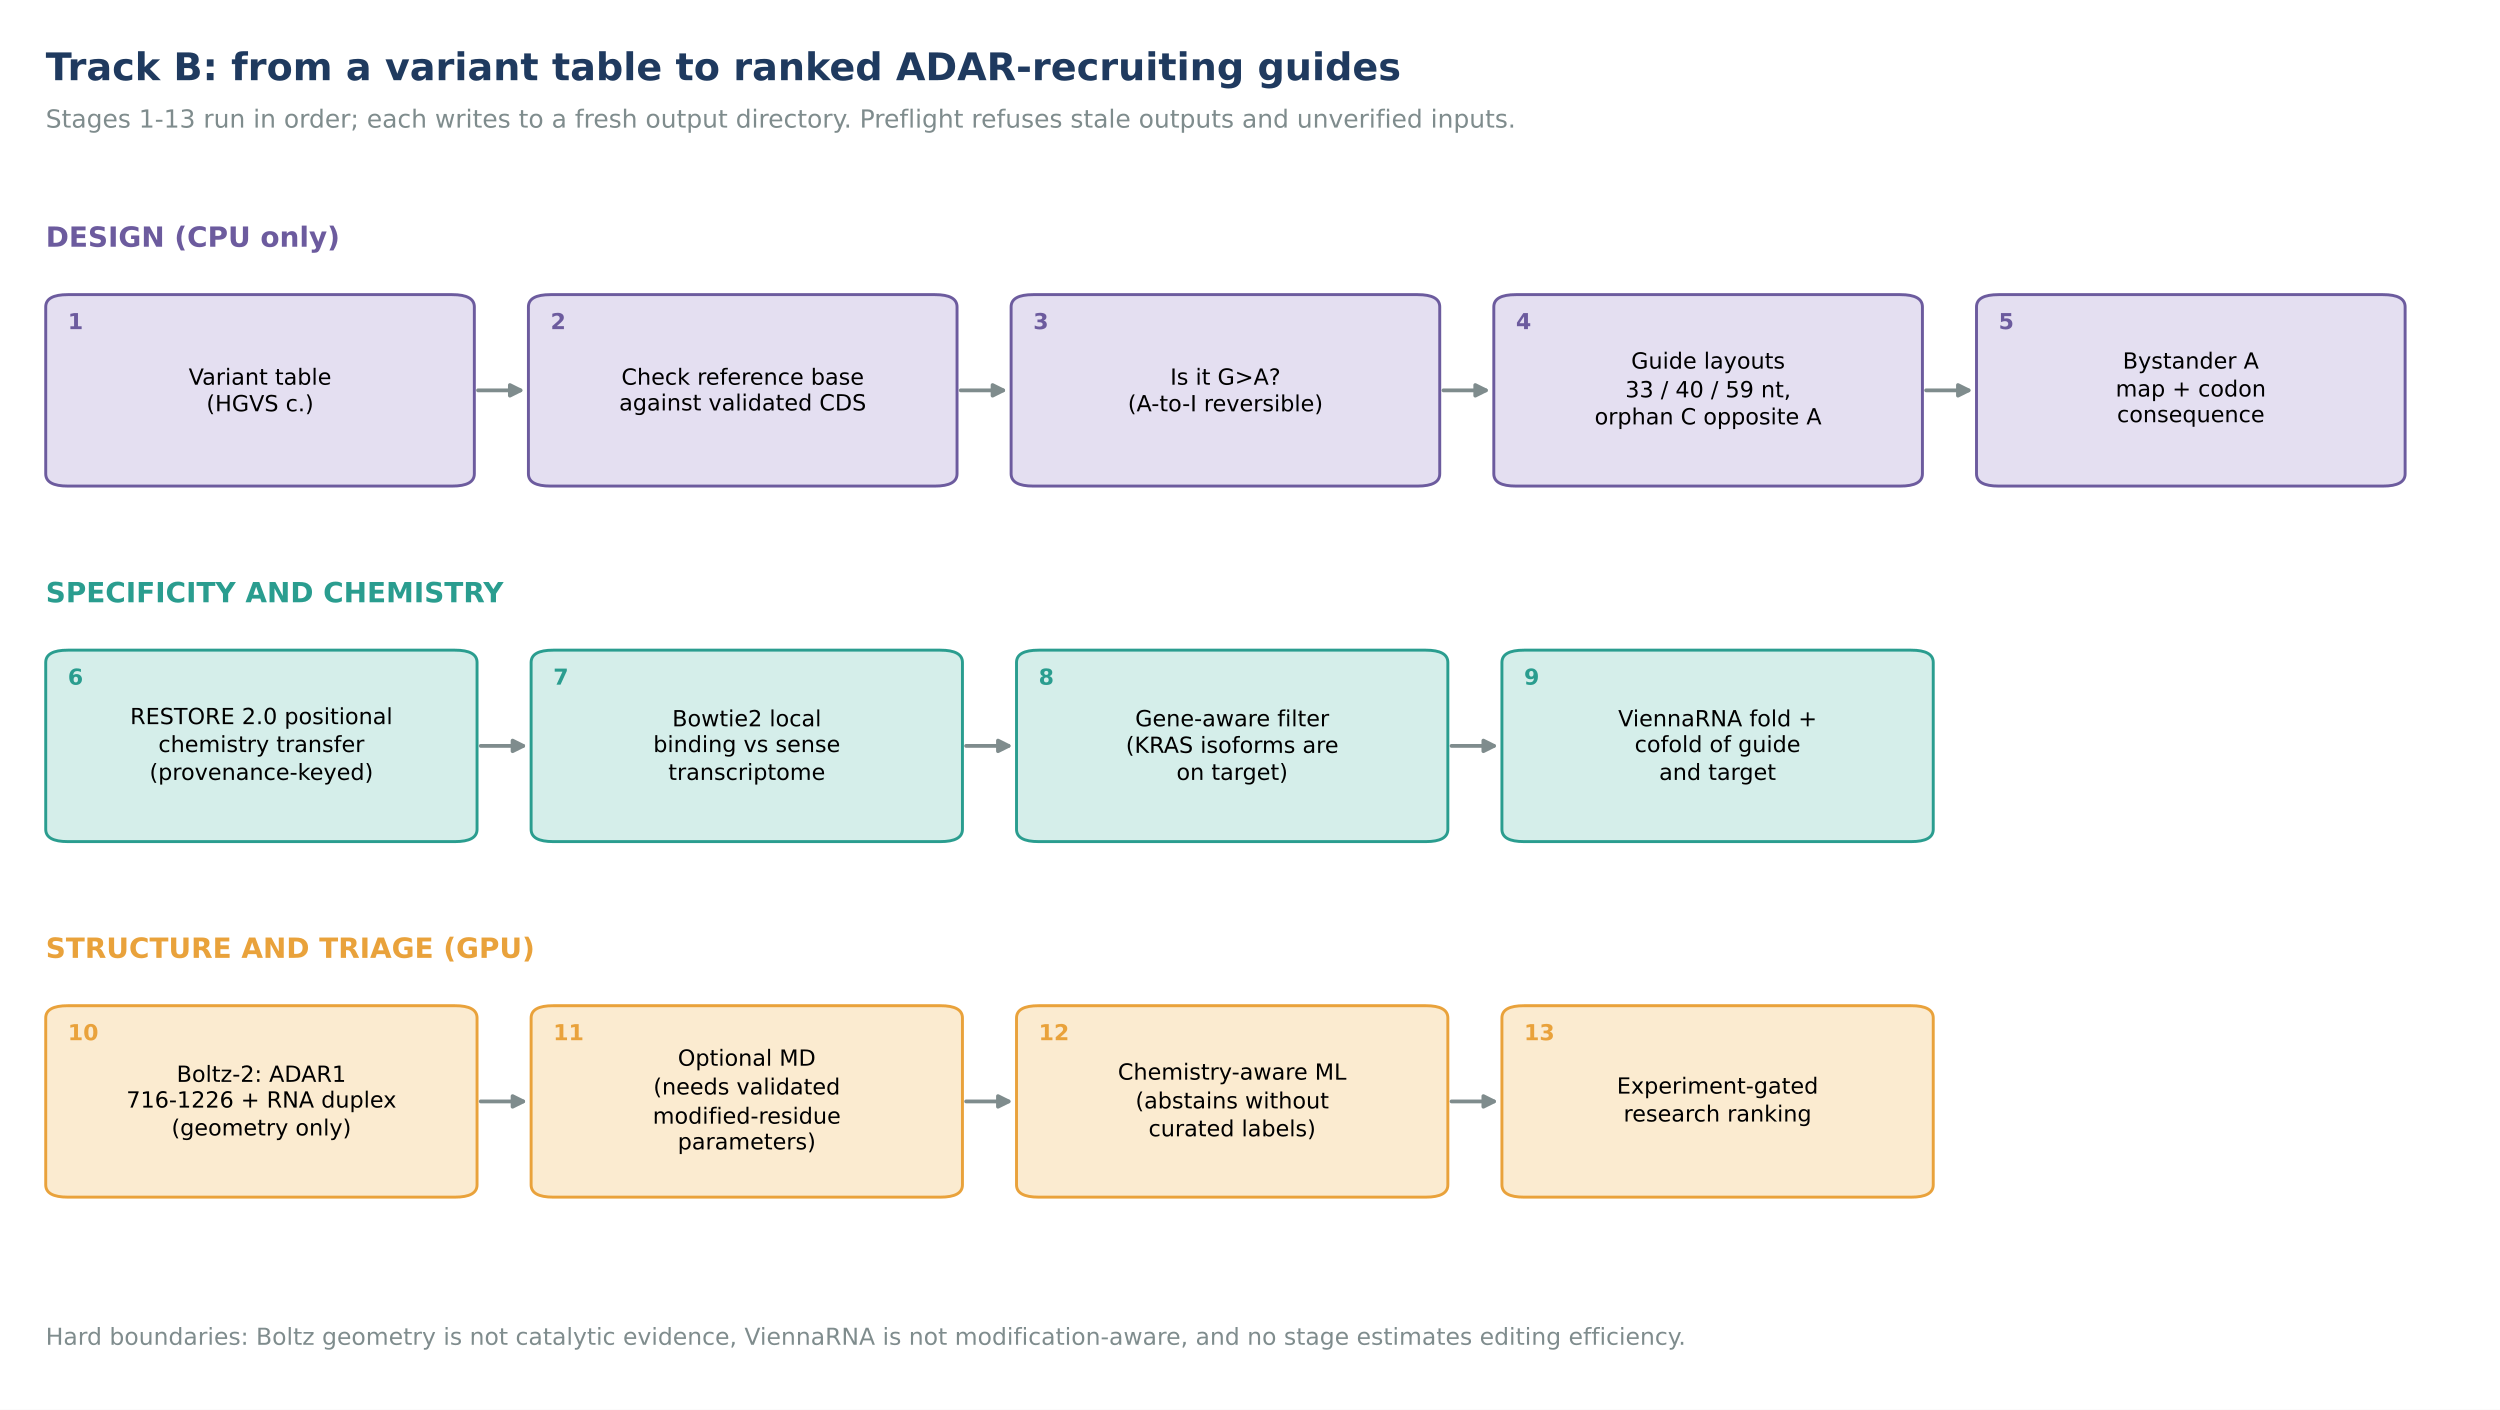
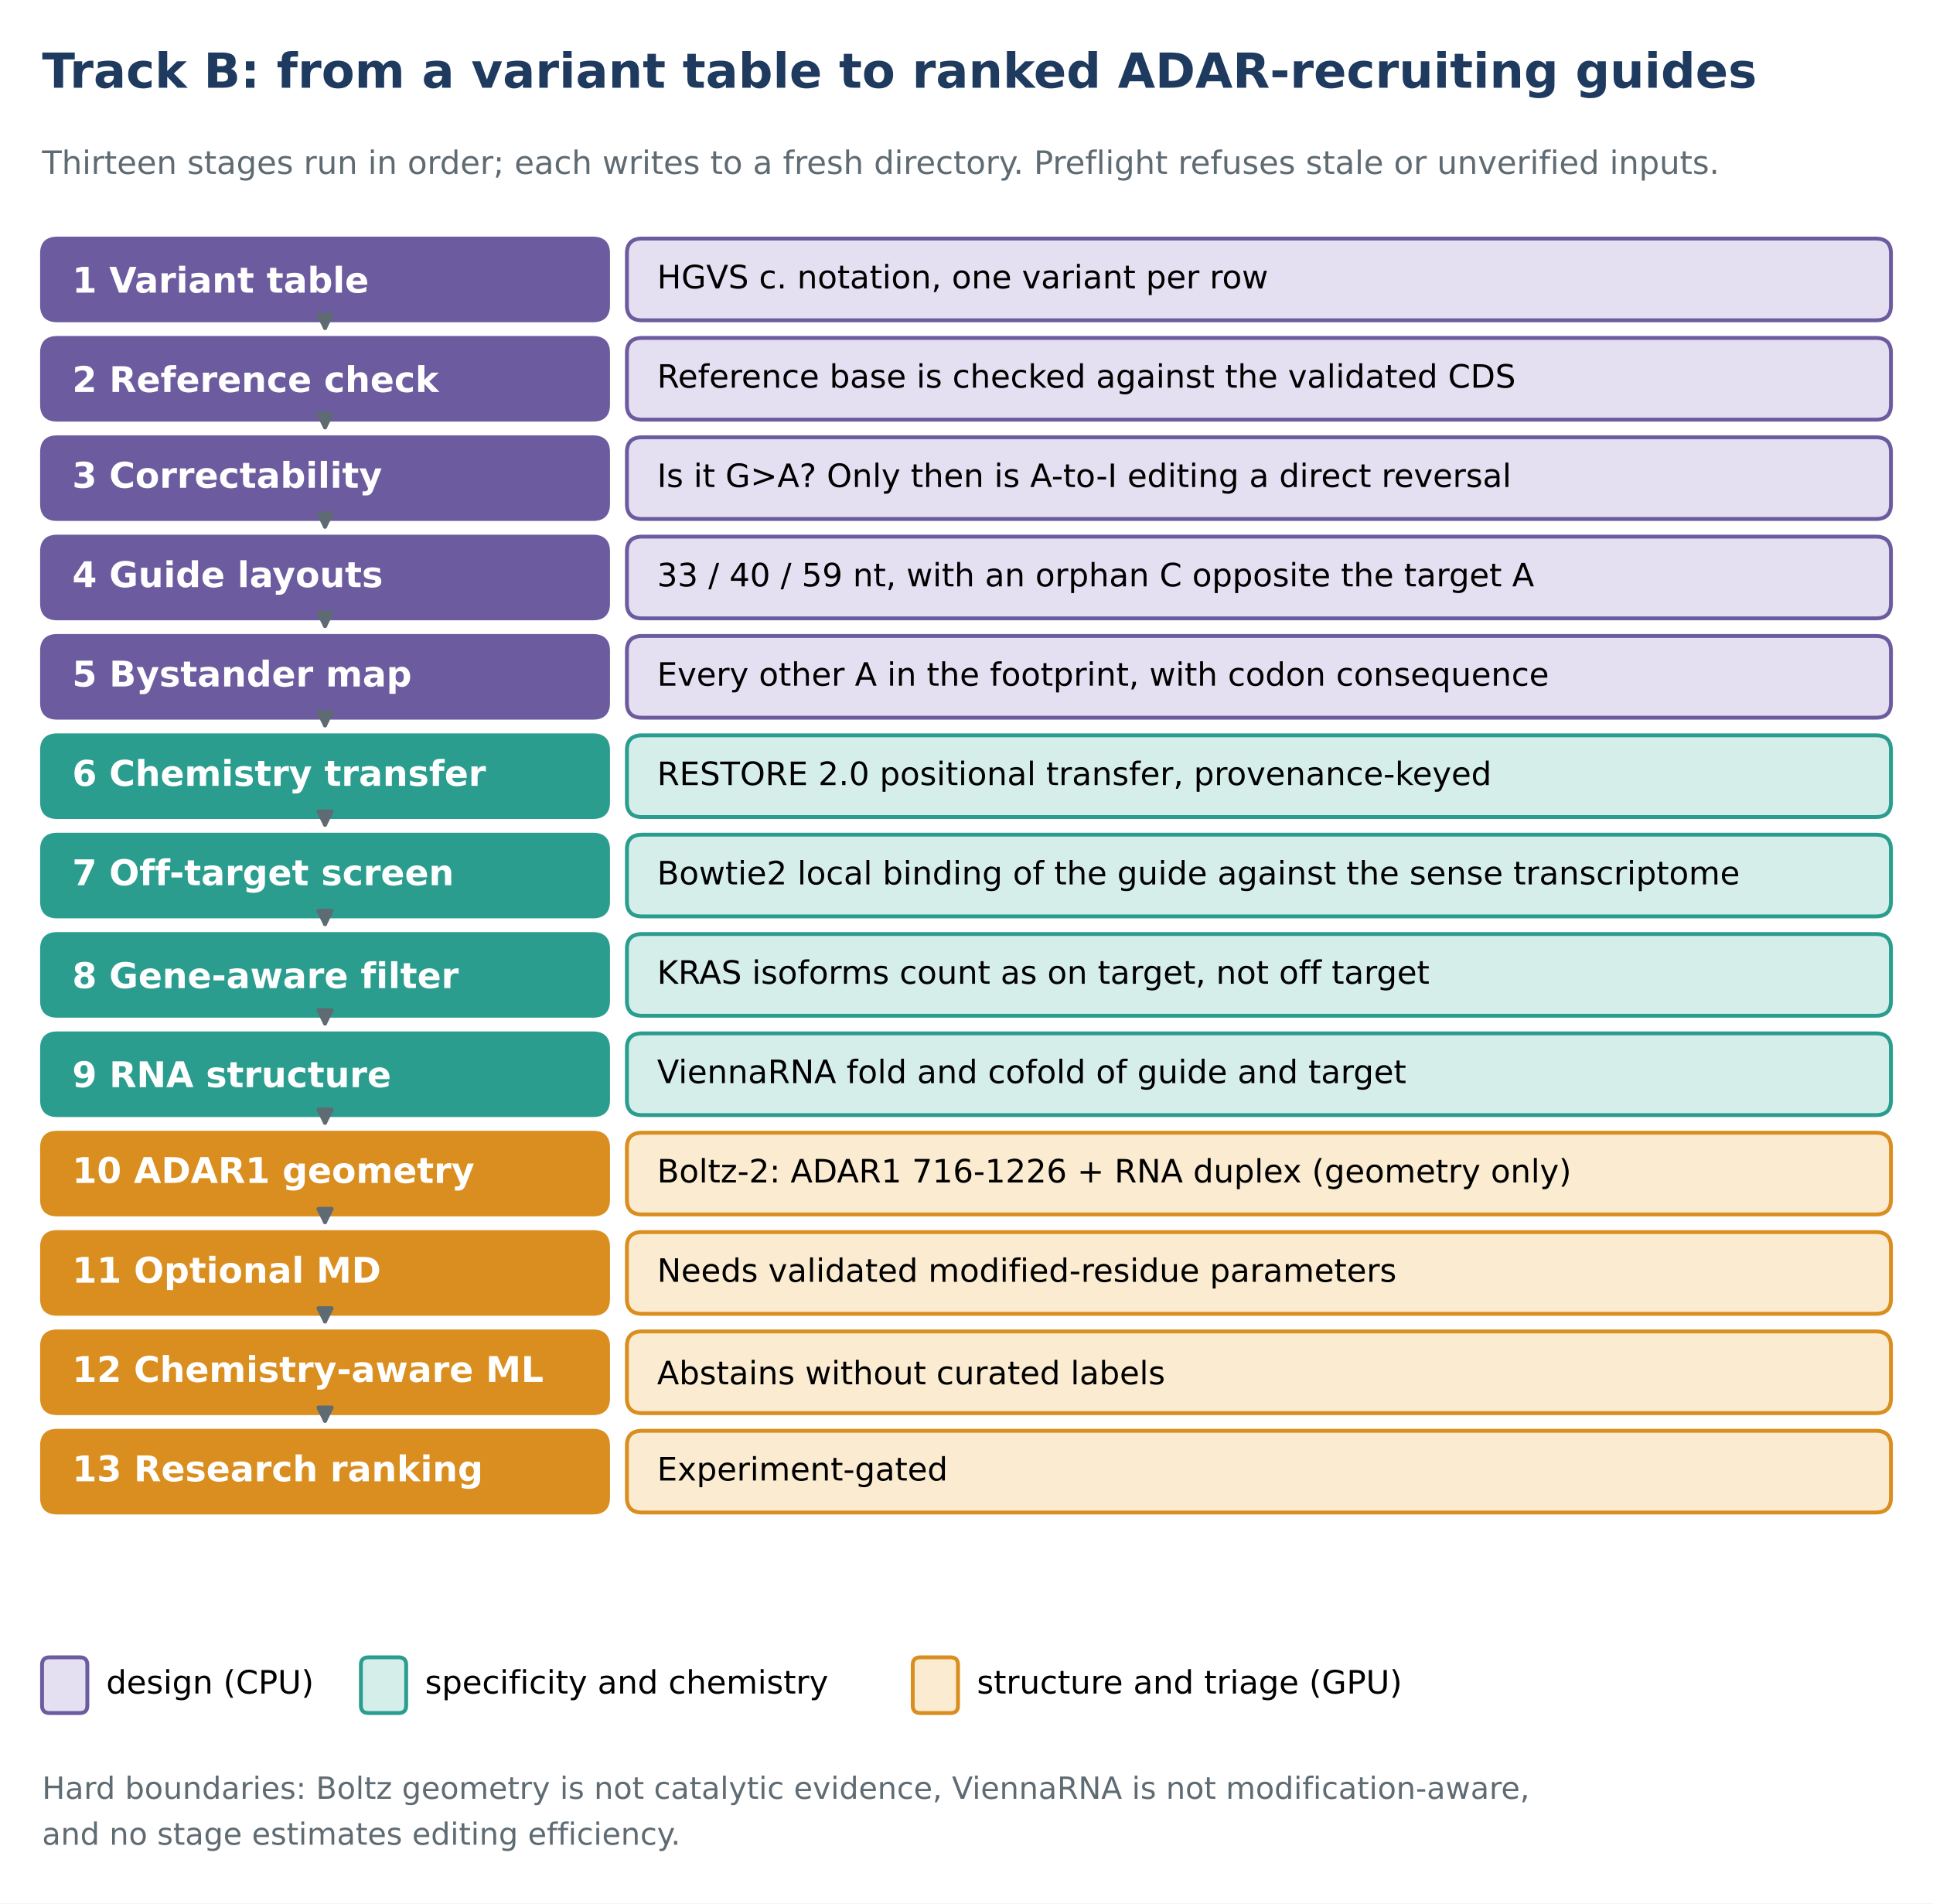
- <svg xmlns="http://www.w3.org/2000/svg" width="851.4pt" height="480.096pt" viewBox="0 0 851.4 480.096" version="1.1">
+ <svg xmlns="http://www.w3.org/2000/svg" width="600.3pt" height="590.976pt" viewBox="0 0 600.3 590.976" version="1.1">
  <defs>
    <style type="text/css">*{stroke-linejoin: round; stroke-linecap: butt}</style>
  </defs>
  <g id="figure_1">
    <g id="patch_1">
-       <path d="M 0 480.096  L 851.4 480.096  L 851.4 0  L 0 0  z " style="fill: #ffffff" />
+       <path d="M 0 590.976  L 600.3 590.976  L 600.3 0  L 0 0  z " style="fill: #ffffff" />
    </g>
    <g id="axes_1">
      <g id="patch_2">
-         <path d="M 23.103 165.537  L 154.01 165.537  Q 161.543 165.537 161.543 161.345  L 161.543 104.53  Q 161.543 100.339 154.01 100.339  L 23.103 100.339  Q 15.57 100.339 15.57 104.53  L 15.57 161.345  Q 15.57 165.537 23.103 165.537  z " clip-path="url(#pe3f1d61734)" style="fill: #e4dff1; stroke: #6c5b9e; stroke-linejoin: miter" />
+         <path d="M 17.746 99.452  L 184.142 99.452  Q 188.829 99.452 188.829 94.84  L 188.829 78.695  Q 188.829 74.083 184.142 74.083  L 17.746 74.083  Q 13.059 74.083 13.059 78.695  L 13.059 94.84  Q 13.059 99.452 17.746 99.452  z " clip-path="url(#pcad2aa4f24)" style="fill: #6c5b9e; stroke: #6c5b9e; stroke-width: 1.2; stroke-linejoin: miter" />
      </g>
      <g id="patch_3">
-         <path d="M 187.49 165.537  L 318.397 165.537  Q 325.93 165.537 325.93 161.345  L 325.93 104.53  Q 325.93 100.339 318.397 100.339  L 187.49 100.339  Q 179.957 100.339 179.957 104.53  L 179.957 161.345  Q 179.957 165.537 187.49 165.537  z " clip-path="url(#pe3f1d61734)" style="fill: #e4dff1; stroke: #6c5b9e; stroke-linejoin: miter" />
+         <path d="M 199.375 99.452  L 582.554 99.452  Q 587.241 99.452 587.241 94.84  L 587.241 78.695  Q 587.241 74.083 582.554 74.083  L 199.375 74.083  Q 194.688 74.083 194.688 78.695  L 194.688 94.84  Q 194.688 99.452 199.375 99.452  z " clip-path="url(#pcad2aa4f24)" style="fill: #e4dff1; stroke: #6c5b9e; stroke-width: 1.2; stroke-linejoin: miter" />
      </g>
      <g id="patch_4">
-         <path d="M 351.877 165.537  L 482.783 165.537  Q 490.316 165.537 490.316 161.345  L 490.316 104.53  Q 490.316 100.339 482.783 100.339  L 351.877 100.339  Q 344.344 100.339 344.344 104.53  L 344.344 161.345  Q 344.344 165.537 351.877 165.537  z " clip-path="url(#pe3f1d61734)" style="fill: #e4dff1; stroke: #6c5b9e; stroke-linejoin: miter" />
+         <path d="M 17.746 130.299  L 184.142 130.299  Q 188.829 130.299 188.829 125.686  L 188.829 109.542  Q 188.829 104.93 184.142 104.93  L 17.746 104.93  Q 13.059 104.93 13.059 109.542  L 13.059 125.686  Q 13.059 130.299 17.746 130.299  z " clip-path="url(#pcad2aa4f24)" style="fill: #6c5b9e; stroke: #6c5b9e; stroke-width: 1.2; stroke-linejoin: miter" />
      </g>
      <g id="patch_5">
-         <path d="M 516.263 165.537  L 647.17 165.537  Q 654.703 165.537 654.703 161.345  L 654.703 104.53  Q 654.703 100.339 647.17 100.339  L 516.263 100.339  Q 508.73 100.339 508.73 104.53  L 508.73 161.345  Q 508.73 165.537 516.263 165.537  z " clip-path="url(#pe3f1d61734)" style="fill: #e4dff1; stroke: #6c5b9e; stroke-linejoin: miter" />
+         <path d="M 199.375 130.299  L 582.554 130.299  Q 587.241 130.299 587.241 125.686  L 587.241 109.542  Q 587.241 104.93 582.554 104.93  L 199.375 104.93  Q 194.688 104.93 194.688 109.542  L 194.688 125.686  Q 194.688 130.299 199.375 130.299  z " clip-path="url(#pcad2aa4f24)" style="fill: #e4dff1; stroke: #6c5b9e; stroke-width: 1.2; stroke-linejoin: miter" />
      </g>
      <g id="patch_6">
-         <path d="M 680.65 165.537  L 811.557 165.537  Q 819.09 165.537 819.09 161.345  L 819.09 104.53  Q 819.09 100.339 811.557 100.339  L 680.65 100.339  Q 673.117 100.339 673.117 104.53  L 673.117 161.345  Q 673.117 165.537 680.65 165.537  z " clip-path="url(#pe3f1d61734)" style="fill: #e4dff1; stroke: #6c5b9e; stroke-linejoin: miter" />
+         <path d="M 17.746 161.146  L 184.142 161.146  Q 188.829 161.146 188.829 156.533  L 188.829 140.389  Q 188.829 135.776 184.142 135.776  L 17.746 135.776  Q 13.059 135.776 13.059 140.389  L 13.059 156.533  Q 13.059 161.146 17.746 161.146  z " clip-path="url(#pcad2aa4f24)" style="fill: #6c5b9e; stroke: #6c5b9e; stroke-width: 1.2; stroke-linejoin: miter" />
      </g>
      <g id="patch_7">
-         <path d="M 23.103 286.618  L 154.93 286.618  Q 162.464 286.618 162.464 282.426  L 162.464 225.611  Q 162.464 221.42 154.93 221.42  L 23.103 221.42  Q 15.57 221.42 15.57 225.611  L 15.57 282.426  Q 15.57 286.618 23.103 286.618  z " clip-path="url(#pe3f1d61734)" style="fill: #d5eeea; stroke: #2a9d8f; stroke-linejoin: miter" />
+         <path d="M 199.375 161.146  L 582.554 161.146  Q 587.241 161.146 587.241 156.533  L 587.241 140.389  Q 587.241 135.776 582.554 135.776  L 199.375 135.776  Q 194.688 135.776 194.688 140.389  L 194.688 156.533  Q 194.688 161.146 199.375 161.146  z " clip-path="url(#pcad2aa4f24)" style="fill: #e4dff1; stroke: #6c5b9e; stroke-width: 1.2; stroke-linejoin: miter" />
      </g>
      <g id="patch_8">
-         <path d="M 188.411 286.618  L 320.238 286.618  Q 327.771 286.618 327.771 282.426  L 327.771 225.611  Q 327.771 221.42 320.238 221.42  L 188.411 221.42  Q 180.877 221.42 180.877 225.611  L 180.877 282.426  Q 180.877 286.618 188.411 286.618  z " clip-path="url(#pe3f1d61734)" style="fill: #d5eeea; stroke: #2a9d8f; stroke-linejoin: miter" />
+         <path d="M 17.746 191.993  L 184.142 191.993  Q 188.829 191.993 188.829 187.38  L 188.829 171.236  Q 188.829 166.623 184.142 166.623  L 17.746 166.623  Q 13.059 166.623 13.059 171.236  L 13.059 187.38  Q 13.059 191.993 17.746 191.993  z " clip-path="url(#pcad2aa4f24)" style="fill: #6c5b9e; stroke: #6c5b9e; stroke-width: 1.2; stroke-linejoin: miter" />
      </g>
      <g id="patch_9">
-         <path d="M 353.718 286.618  L 485.546 286.618  Q 493.079 286.618 493.079 282.426  L 493.079 225.611  Q 493.079 221.42 485.546 221.42  L 353.718 221.42  Q 346.185 221.42 346.185 225.611  L 346.185 282.426  Q 346.185 286.618 353.718 286.618  z " clip-path="url(#pe3f1d61734)" style="fill: #d5eeea; stroke: #2a9d8f; stroke-linejoin: miter" />
+         <path d="M 199.375 191.993  L 582.554 191.993  Q 587.241 191.993 587.241 187.38  L 587.241 171.236  Q 587.241 166.623 582.554 166.623  L 199.375 166.623  Q 194.688 166.623 194.688 171.236  L 194.688 187.38  Q 194.688 191.993 199.375 191.993  z " clip-path="url(#pcad2aa4f24)" style="fill: #e4dff1; stroke: #6c5b9e; stroke-width: 1.2; stroke-linejoin: miter" />
      </g>
      <g id="patch_10">
-         <path d="M 519.025 286.618  L 650.853 286.618  Q 658.386 286.618 658.386 282.426  L 658.386 225.611  Q 658.386 221.42 650.853 221.42  L 519.025 221.42  Q 511.493 221.42 511.493 225.611  L 511.493 282.426  Q 511.493 286.618 519.025 286.618  z " clip-path="url(#pe3f1d61734)" style="fill: #d5eeea; stroke: #2a9d8f; stroke-linejoin: miter" />
+         <path d="M 17.746 222.839  L 184.142 222.839  Q 188.829 222.839 188.829 218.227  L 188.829 202.083  Q 188.829 197.47 184.142 197.47  L 17.746 197.47  Q 13.059 197.47 13.059 202.083  L 13.059 218.227  Q 13.059 222.839 17.746 222.839  z " clip-path="url(#pcad2aa4f24)" style="fill: #6c5b9e; stroke: #6c5b9e; stroke-width: 1.2; stroke-linejoin: miter" />
      </g>
      <g id="patch_11">
-         <path d="M 23.103 407.699  L 154.93 407.699  Q 162.464 407.699 162.464 403.507  L 162.464 346.692  Q 162.464 342.501 154.93 342.501  L 23.103 342.501  Q 15.57 342.501 15.57 346.692  L 15.57 403.507  Q 15.57 407.699 23.103 407.699  z " clip-path="url(#pe3f1d61734)" style="fill: #fbebd0; stroke: #e9a23b; stroke-linejoin: miter" />
+         <path d="M 199.375 222.839  L 582.554 222.839  Q 587.241 222.839 587.241 218.227  L 587.241 202.083  Q 587.241 197.47 582.554 197.47  L 199.375 197.47  Q 194.688 197.47 194.688 202.083  L 194.688 218.227  Q 194.688 222.839 199.375 222.839  z " clip-path="url(#pcad2aa4f24)" style="fill: #e4dff1; stroke: #6c5b9e; stroke-width: 1.2; stroke-linejoin: miter" />
      </g>
      <g id="patch_12">
-         <path d="M 188.411 407.699  L 320.238 407.699  Q 327.771 407.699 327.771 403.507  L 327.771 346.692  Q 327.771 342.501 320.238 342.501  L 188.411 342.501  Q 180.877 342.501 180.877 346.692  L 180.877 403.507  Q 180.877 407.699 188.411 407.699  z " clip-path="url(#pe3f1d61734)" style="fill: #fbebd0; stroke: #e9a23b; stroke-linejoin: miter" />
+         <path d="M 17.746 253.686  L 184.142 253.686  Q 188.829 253.686 188.829 249.074  L 188.829 232.93  Q 188.829 228.317 184.142 228.317  L 17.746 228.317  Q 13.059 228.317 13.059 232.93  L 13.059 249.074  Q 13.059 253.686 17.746 253.686  z " clip-path="url(#pcad2aa4f24)" style="fill: #2a9d8f; stroke: #2a9d8f; stroke-width: 1.2; stroke-linejoin: miter" />
      </g>
      <g id="patch_13">
-         <path d="M 353.718 407.699  L 485.546 407.699  Q 493.079 407.699 493.079 403.507  L 493.079 346.692  Q 493.079 342.501 485.546 342.501  L 353.718 342.501  Q 346.185 342.501 346.185 346.692  L 346.185 403.507  Q 346.185 407.699 353.718 407.699  z " clip-path="url(#pe3f1d61734)" style="fill: #fbebd0; stroke: #e9a23b; stroke-linejoin: miter" />
+         <path d="M 199.375 253.686  L 582.554 253.686  Q 587.241 253.686 587.241 249.074  L 587.241 232.93  Q 587.241 228.317 582.554 228.317  L 199.375 228.317  Q 194.688 228.317 194.688 232.93  L 194.688 249.074  Q 194.688 253.686 199.375 253.686  z " clip-path="url(#pcad2aa4f24)" style="fill: #d5eeea; stroke: #2a9d8f; stroke-width: 1.2; stroke-linejoin: miter" />
      </g>
      <g id="patch_14">
-         <path d="M 519.025 407.699  L 650.853 407.699  Q 658.386 407.699 658.386 403.507  L 658.386 346.692  Q 658.386 342.501 650.853 342.501  L 519.025 342.501  Q 511.493 342.501 511.493 346.692  L 511.493 403.507  Q 511.493 407.699 519.025 407.699  z " clip-path="url(#pe3f1d61734)" style="fill: #fbebd0; stroke: #e9a23b; stroke-linejoin: miter" />
+         <path d="M 17.746 284.533  L 184.142 284.533  Q 188.829 284.533 188.829 279.92  L 188.829 263.776  Q 188.829 259.164 184.142 259.164  L 17.746 259.164  Q 13.059 259.164 13.059 263.776  L 13.059 279.92  Q 13.059 284.533 17.746 284.533  z " clip-path="url(#pcad2aa4f24)" style="fill: #2a9d8f; stroke: #2a9d8f; stroke-width: 1.2; stroke-linejoin: miter" />
+       </g>
+       <g id="patch_15">
+         <path d="M 199.375 284.533  L 582.554 284.533  Q 587.241 284.533 587.241 279.92  L 587.241 263.776  Q 587.241 259.164 582.554 259.164  L 199.375 259.164  Q 194.688 259.164 194.688 263.776  L 194.688 279.92  Q 194.688 284.533 199.375 284.533  z " clip-path="url(#pcad2aa4f24)" style="fill: #d5eeea; stroke: #2a9d8f; stroke-width: 1.2; stroke-linejoin: miter" />
+       </g>
+       <g id="patch_16">
+         <path d="M 17.746 315.38  L 184.142 315.38  Q 188.829 315.38 188.829 310.767  L 188.829 294.623  Q 188.829 290.011 184.142 290.011  L 17.746 290.011  Q 13.059 290.011 13.059 294.623  L 13.059 310.767  Q 13.059 315.38 17.746 315.38  z " clip-path="url(#pcad2aa4f24)" style="fill: #2a9d8f; stroke: #2a9d8f; stroke-width: 1.2; stroke-linejoin: miter" />
+       </g>
+       <g id="patch_17">
+         <path d="M 199.375 315.38  L 582.554 315.38  Q 587.241 315.38 587.241 310.767  L 587.241 294.623  Q 587.241 290.011 582.554 290.011  L 199.375 290.011  Q 194.688 290.011 194.688 294.623  L 194.688 310.767  Q 194.688 315.38 199.375 315.38  z " clip-path="url(#pcad2aa4f24)" style="fill: #d5eeea; stroke: #2a9d8f; stroke-width: 1.2; stroke-linejoin: miter" />
+       </g>
+       <g id="patch_18">
+         <path d="M 17.746 346.227  L 184.142 346.227  Q 188.829 346.227 188.829 341.614  L 188.829 325.47  Q 188.829 320.857 184.142 320.857  L 17.746 320.857  Q 13.059 320.857 13.059 325.47  L 13.059 341.614  Q 13.059 346.227 17.746 346.227  z " clip-path="url(#pcad2aa4f24)" style="fill: #2a9d8f; stroke: #2a9d8f; stroke-width: 1.2; stroke-linejoin: miter" />
+       </g>
+       <g id="patch_19">
+         <path d="M 199.375 346.227  L 582.554 346.227  Q 587.241 346.227 587.241 341.614  L 587.241 325.47  Q 587.241 320.857 582.554 320.857  L 199.375 320.857  Q 194.688 320.857 194.688 325.47  L 194.688 341.614  Q 194.688 346.227 199.375 346.227  z " clip-path="url(#pcad2aa4f24)" style="fill: #d5eeea; stroke: #2a9d8f; stroke-width: 1.2; stroke-linejoin: miter" />
+       </g>
+       <g id="patch_20">
+         <path d="M 17.746 377.074  L 184.142 377.074  Q 188.829 377.074 188.829 372.461  L 188.829 356.317  Q 188.829 351.704 184.142 351.704  L 17.746 351.704  Q 13.059 351.704 13.059 356.317  L 13.059 372.461  Q 13.059 377.074 17.746 377.074  z " clip-path="url(#pcad2aa4f24)" style="fill: #d98e1f; stroke: #d98e1f; stroke-width: 1.2; stroke-linejoin: miter" />
+       </g>
+       <g id="patch_21">
+         <path d="M 199.375 377.074  L 582.554 377.074  Q 587.241 377.074 587.241 372.461  L 587.241 356.317  Q 587.241 351.704 582.554 351.704  L 199.375 351.704  Q 194.688 351.704 194.688 356.317  L 194.688 372.461  Q 194.688 377.074 199.375 377.074  z " clip-path="url(#pcad2aa4f24)" style="fill: #fbebd0; stroke: #d98e1f; stroke-width: 1.2; stroke-linejoin: miter" />
+       </g>
+       <g id="patch_22">
+         <path d="M 17.746 407.92  L 184.142 407.92  Q 188.829 407.92 188.829 403.308  L 188.829 387.164  Q 188.829 382.551 184.142 382.551  L 17.746 382.551  Q 13.059 382.551 13.059 387.164  L 13.059 403.308  Q 13.059 407.92 17.746 407.92  z " clip-path="url(#pcad2aa4f24)" style="fill: #d98e1f; stroke: #d98e1f; stroke-width: 1.2; stroke-linejoin: miter" />
+       </g>
+       <g id="patch_23">
+         <path d="M 199.375 407.92  L 582.554 407.92  Q 587.241 407.92 587.241 403.308  L 587.241 387.164  Q 587.241 382.551 582.554 382.551  L 199.375 382.551  Q 194.688 382.551 194.688 387.164  L 194.688 403.308  Q 194.688 407.92 199.375 407.92  z " clip-path="url(#pcad2aa4f24)" style="fill: #fbebd0; stroke: #d98e1f; stroke-width: 1.2; stroke-linejoin: miter" />
+       </g>
+       <g id="patch_24">
+         <path d="M 17.746 438.767  L 184.142 438.767  Q 188.829 438.767 188.829 434.155  L 188.829 418.01  Q 188.829 413.398 184.142 413.398  L 17.746 413.398  Q 13.059 413.398 13.059 418.01  L 13.059 434.155  Q 13.059 438.767 17.746 438.767  z " clip-path="url(#pcad2aa4f24)" style="fill: #d98e1f; stroke: #d98e1f; stroke-width: 1.2; stroke-linejoin: miter" />
+       </g>
+       <g id="patch_25">
+         <path d="M 199.375 438.767  L 582.554 438.767  Q 587.241 438.767 587.241 434.155  L 587.241 418.01  Q 587.241 413.398 582.554 413.398  L 199.375 413.398  Q 194.688 413.398 194.688 418.01  L 194.688 434.155  Q 194.688 438.767 199.375 438.767  z " clip-path="url(#pcad2aa4f24)" style="fill: #fbebd0; stroke: #d98e1f; stroke-width: 1.2; stroke-linejoin: miter" />
+       </g>
+       <g id="patch_26">
+         <path d="M 17.746 469.614  L 184.142 469.614  Q 188.829 469.614 188.829 465.001  L 188.829 448.857  Q 188.829 444.245 184.142 444.245  L 17.746 444.245  Q 13.059 444.245 13.059 448.857  L 13.059 465.001  Q 13.059 469.614 17.746 469.614  z " clip-path="url(#pcad2aa4f24)" style="fill: #d98e1f; stroke: #d98e1f; stroke-width: 1.2; stroke-linejoin: miter" />
+       </g>
+       <g id="patch_27">
+         <path d="M 199.375 469.614  L 582.554 469.614  Q 587.241 469.614 587.241 465.001  L 587.241 448.857  Q 587.241 444.245 582.554 444.245  L 199.375 444.245  Q 194.688 444.245 194.688 448.857  L 194.688 465.001  Q 194.688 469.614 199.375 469.614  z " clip-path="url(#pcad2aa4f24)" style="fill: #fbebd0; stroke: #d98e1f; stroke-width: 1.2; stroke-linejoin: miter" />
+       </g>
+       <g id="patch_28">
+         <path d="M 15.403 531.884  L 24.777 531.884  Q 27.121 531.884 27.121 529.578  L 27.121 516.893  Q 27.121 514.587 24.777 514.587  L 15.403 514.587  Q 13.059 514.587 13.059 516.893  L 13.059 529.578  Q 13.059 531.884 15.403 531.884  z " clip-path="url(#pcad2aa4f24)" style="fill: #e4dff1; stroke: #6c5b9e; stroke-width: 1.2; stroke-linejoin: miter" />
+       </g>
+       <g id="patch_29">
+         <path d="M 114.42 531.884  L 123.794 531.884  Q 126.138 531.884 126.138 529.578  L 126.138 516.893  Q 126.138 514.587 123.794 514.587  L 114.42 514.587  Q 112.076 514.587 112.076 516.893  L 112.076 529.578  Q 112.076 531.884 114.42 531.884  z " clip-path="url(#pcad2aa4f24)" style="fill: #d5eeea; stroke: #2a9d8f; stroke-width: 1.2; stroke-linejoin: miter" />
+       </g>
+       <g id="patch_30">
+         <path d="M 285.795 531.884  L 295.17 531.884  Q 297.513 531.884 297.513 529.578  L 297.513 516.893  Q 297.513 514.587 295.17 514.587  L 285.795 514.587  Q 283.452 514.587 283.452 516.893  L 283.452 529.578  Q 283.452 531.884 285.795 531.884  z " clip-path="url(#pcad2aa4f24)" style="fill: #fbebd0; stroke: #d98e1f; stroke-width: 1.2; stroke-linejoin: miter" />
      </g>
      <g id="text_1">
-         <text style="font-weight: 700; font-size: 13px; font-family: 'DejaVu Sans'; text-anchor: start; fill: #1f3a5f" x="15.57" y="27.323" transform="rotate(-0 15.57 27.32328)">Track B: from a variant table to ranked ADAR-recruiting guides</text>
+         <text style="font-weight: 700; font-size: 15px; font-family: 'DejaVu Sans'; text-anchor: start; fill: #1f3a5f" x="13.059" y="27.246" transform="rotate(-0 13.059 27.2463)">Track B: from a variant table to ranked ADAR-recruiting guides</text>
      </g>
      <g id="text_2">
-         <text style="font-size: 8.5px; font-family: 'DejaVu Sans'; text-anchor: start; fill: #7f8c8d" x="15.57" y="43.463" transform="rotate(-0 15.57 43.46322)">Stages 1-13 run in order; each writes to a fresh output directory. Preflight refuses stale outputs and unverified inputs.</text>
+         <text style="font-size: 10px; font-family: 'DejaVu Sans'; text-anchor: start; fill: #5f6b73" x="13.059" y="54.006" transform="rotate(-0 13.059 54.00561)">Thirteen stages run in order; each writes to a fresh directory. Preflight refuses stale or unverified inputs.</text>
      </g>
      <g id="text_3">
-         <text style="font-weight: 700; font-size: 9.5px; font-family: 'DejaVu Sans'; text-anchor: start; fill: #6c5b9e" x="15.57" y="84.04" transform="rotate(-0 15.57 84.03984)">DESIGN (CPU only)</text>
+         <text style="font-weight: 700; font-size: 11px; font-family: 'DejaVu Sans'; text-anchor: start; fill: #ffffff" x="22.433" y="90.868" transform="rotate(-0 22.4334 90.86843)">1   Variant table</text>
      </g>
      <g id="text_4">
-         <text style="font-size: 7.6px; font-family: 'DejaVu Sans'" transform="translate(64.24649 131.0213)">Variant table</text>
-         <text style="font-size: 7.6px; font-family: 'DejaVu Sans'" transform="translate(70.27246 140.07)">(HGVS c.)</text>
+         <text style="font-size: 10px; font-family: 'DejaVu Sans'; text-anchor: start" x="204.062" y="89.527" transform="rotate(-0 204.0624 89.52686)">HGVS c. notation, one variant per row</text>
      </g>
      <g id="text_5">
-         <text style="font-weight: 700; font-size: 7.5px; font-family: 'DejaVu Sans'; text-anchor: start; fill: #6c5b9e" x="23.103" y="112.091" transform="rotate(-0 23.103 112.0915)">1</text>
+         <text style="font-weight: 700; font-size: 11px; font-family: 'DejaVu Sans'; text-anchor: start; fill: #ffffff" x="22.433" y="121.715" transform="rotate(-0 22.4334 121.7152)">2   Reference check</text>
      </g>
      <g id="text_6">
-         <text style="font-size: 7.6px; font-family: 'DejaVu Sans'" transform="translate(211.6342 131.0213)">Check reference base</text>
-         <text style="font-size: 7.6px; font-family: 'DejaVu Sans'" transform="translate(210.8624 139.785)">against validated CDS</text>
+         <text style="font-size: 10px; font-family: 'DejaVu Sans'; text-anchor: start" x="204.062" y="120.374" transform="rotate(-0 204.0624 120.3737)">Reference base is checked against the validated CDS</text>
+       </g>
+       <g id="patch_31">
+         <path d="M 100.944 101.182  Q 100.944 102.191 100.944 101.746  " style="fill: none; stroke: #5f6b73; stroke-width: 1.3; stroke-linecap: round" />
+         <path d="M 102.944 97.746  L 100.944 101.746  L 98.944 97.746  z " style="fill: #5f6b73; stroke: #5f6b73; stroke-width: 1.3; stroke-linecap: round" />
      </g>
      <g id="text_7">
-         <text style="font-weight: 700; font-size: 7.5px; font-family: 'DejaVu Sans'; text-anchor: start; fill: #6c5b9e" x="187.49" y="112.091" transform="rotate(-0 187.4898 112.0915)">2</text>
-       </g>
-       <g id="patch_15">
-         <path d="M 162.798 132.938  Q 170.75 132.938 177.248 132.938  " style="fill: none; stroke: #7f8c8d; stroke-width: 1.3; stroke-linecap: round" />
-         <path d="M 173.648 131.138  L 177.248 132.938  L 173.648 134.738  z " style="fill: #7f8c8d; stroke: #7f8c8d; stroke-width: 1.3; stroke-linecap: round" />
+         <text style="font-weight: 700; font-size: 11px; font-family: 'DejaVu Sans'; text-anchor: start; fill: #ffffff" x="22.433" y="151.453" transform="rotate(-0 22.4334 151.4535)">3   Correctability</text>
      </g>
      <g id="text_8">
-         <text style="font-size: 7.6px; font-family: 'DejaVu Sans'" transform="translate(398.5236 131.0213)">Is it G&gt;A?</text>
-         <text style="font-size: 7.6px; font-family: 'DejaVu Sans'" transform="translate(384.0853 140.0742)">(A-to-I reversible)</text>
+         <text style="font-size: 10px; font-family: 'DejaVu Sans'; text-anchor: start" x="204.062" y="151.22" transform="rotate(-0 204.0624 151.2205)">Is it G&gt;A? Only then is A-to-I editing a direct reversal</text>
+       </g>
+       <g id="patch_32">
+         <path d="M 100.944 132.029  Q 100.944 133.038 100.944 132.593  " style="fill: none; stroke: #5f6b73; stroke-width: 1.3; stroke-linecap: round" />
+         <path d="M 102.944 128.593  L 100.944 132.593  L 98.944 128.593  z " style="fill: #5f6b73; stroke: #5f6b73; stroke-width: 1.3; stroke-linecap: round" />
      </g>
      <g id="text_9">
-         <text style="font-weight: 700; font-size: 7.5px; font-family: 'DejaVu Sans'; text-anchor: start; fill: #6c5b9e" x="351.877" y="112.091" transform="rotate(-0 351.8766 112.0915)">3</text>
-       </g>
-       <g id="patch_16">
-         <path d="M 327.185 132.938  Q 335.137 132.938 341.635 132.938  " style="fill: none; stroke: #7f8c8d; stroke-width: 1.3; stroke-linecap: round" />
-         <path d="M 338.035 131.138  L 341.635 132.938  L 338.035 134.738  z " style="fill: #7f8c8d; stroke: #7f8c8d; stroke-width: 1.3; stroke-linecap: round" />
+         <text style="font-weight: 700; font-size: 11px; font-family: 'DejaVu Sans'; text-anchor: start; fill: #ffffff" x="22.433" y="182.3" transform="rotate(-0 22.4334 182.3003)">4   Guide layouts</text>
      </g>
      <g id="text_10">
-         <text style="font-size: 7.6px; font-family: 'DejaVu Sans'" transform="translate(555.514 125.535)">Guide layouts</text>
-         <text style="font-size: 7.6px; font-family: 'DejaVu Sans'" transform="translate(553.506 135.3165)">33 / 40 / 59 nt,</text>
-         <text style="font-size: 7.6px; font-family: 'DejaVu Sans'" transform="translate(543.0577 144.535)">orphan C opposite A</text>
+         <text style="font-size: 10px; font-family: 'DejaVu Sans'; text-anchor: start" x="204.062" y="182.067" transform="rotate(-0 204.0624 182.0673)">33 / 40 / 59 nt, with an orphan C opposite the target A</text>
+       </g>
+       <g id="patch_33">
+         <path d="M 100.944 162.876  Q 100.944 163.885 100.944 163.44  " style="fill: none; stroke: #5f6b73; stroke-width: 1.3; stroke-linecap: round" />
+         <path d="M 102.944 159.44  L 100.944 163.44  L 98.944 159.44  z " style="fill: #5f6b73; stroke: #5f6b73; stroke-width: 1.3; stroke-linecap: round" />
      </g>
      <g id="text_11">
-         <text style="font-weight: 700; font-size: 7.5px; font-family: 'DejaVu Sans'; text-anchor: start; fill: #6c5b9e" x="516.263" y="112.091" transform="rotate(-0 516.2634 112.0915)">4</text>
-       </g>
-       <g id="patch_17">
-         <path d="M 491.572 132.938  Q 499.523 132.938 506.021 132.938  " style="fill: none; stroke: #7f8c8d; stroke-width: 1.3; stroke-linecap: round" />
-         <path d="M 502.421 131.138  L 506.021 132.938  L 502.421 134.738  z " style="fill: #7f8c8d; stroke: #7f8c8d; stroke-width: 1.3; stroke-linecap: round" />
+         <text style="font-weight: 700; font-size: 11px; font-family: 'DejaVu Sans'; text-anchor: start; fill: #ffffff" x="22.433" y="213.147" transform="rotate(-0 22.4334 213.1471)">5   Bystander map</text>
      </g>
      <g id="text_12">
-         <text style="font-size: 7.6px; font-family: 'DejaVu Sans'" transform="translate(722.9212 125.535)">Bystander A</text>
-         <text style="font-size: 7.6px; font-family: 'DejaVu Sans'" transform="translate(720.5011 135.035)">map + codon</text>
-         <text style="font-size: 7.6px; font-family: 'DejaVu Sans'" transform="translate(720.9684 143.7756)">consequence</text>
+         <text style="font-size: 10px; font-family: 'DejaVu Sans'; text-anchor: start" x="204.062" y="212.914" transform="rotate(-0 204.0624 212.9141)">Every other A in the footprint, with codon consequence</text>
+       </g>
+       <g id="patch_34">
+         <path d="M 100.944 193.722  Q 100.944 194.731 100.944 194.287  " style="fill: none; stroke: #5f6b73; stroke-width: 1.3; stroke-linecap: round" />
+         <path d="M 102.944 190.287  L 100.944 194.287  L 98.944 190.287  z " style="fill: #5f6b73; stroke: #5f6b73; stroke-width: 1.3; stroke-linecap: round" />
      </g>
      <g id="text_13">
-         <text style="font-weight: 700; font-size: 7.5px; font-family: 'DejaVu Sans'; text-anchor: start; fill: #6c5b9e" x="680.65" y="112.091" transform="rotate(-0 680.6502 112.0915)">5</text>
-       </g>
-       <g id="patch_18">
-         <path d="M 655.959 132.938  Q 663.91 132.938 670.408 132.938  " style="fill: none; stroke: #7f8c8d; stroke-width: 1.3; stroke-linecap: round" />
-         <path d="M 666.808 131.138  L 670.408 132.938  L 666.808 134.738  z " style="fill: #7f8c8d; stroke: #7f8c8d; stroke-width: 1.3; stroke-linecap: round" />
+         <text style="font-weight: 700; font-size: 11px; font-family: 'DejaVu Sans'; text-anchor: start; fill: #ffffff" x="22.433" y="243.994" transform="rotate(-0 22.4334 243.9939)">6   Chemistry transfer</text>
      </g>
      <g id="text_14">
-         <text style="font-weight: 700; font-size: 9.5px; font-family: 'DejaVu Sans'; text-anchor: start; fill: #2a9d8f" x="15.57" y="205.121" transform="rotate(-0 15.57 205.1208)">SPECIFICITY AND CHEMISTRY</text>
+         <text style="font-size: 10px; font-family: 'DejaVu Sans'; text-anchor: start" x="204.062" y="243.761" transform="rotate(-0 204.0624 243.7609)">RESTORE 2.0 positional transfer, provenance-keyed</text>
+       </g>
+       <g id="patch_35">
+         <path d="M 100.944 224.569  Q 100.944 225.578 100.944 225.134  " style="fill: none; stroke: #5f6b73; stroke-width: 1.3; stroke-linecap: round" />
+         <path d="M 102.944 221.134  L 100.944 225.134  L 98.944 221.134  z " style="fill: #5f6b73; stroke: #5f6b73; stroke-width: 1.3; stroke-linecap: round" />
      </g>
      <g id="text_15">
-         <text style="font-size: 7.6px; font-family: 'DejaVu Sans'" transform="translate(44.3145 246.616)">RESTORE 2.0 positional</text>
-         <text style="font-size: 7.6px; font-family: 'DejaVu Sans'" transform="translate(53.92909 256.116)">chemistry transfer</text>
-         <text style="font-size: 7.6px; font-family: 'DejaVu Sans'" transform="translate(50.90156 265.616)">(provenance-keyed)</text>
+         <text style="font-weight: 700; font-size: 11px; font-family: 'DejaVu Sans'; text-anchor: start; fill: #ffffff" x="22.433" y="274.841" transform="rotate(-0 22.4334 274.8407)">7   Off-target screen</text>
      </g>
      <g id="text_16">
-         <text style="font-weight: 700; font-size: 7.5px; font-family: 'DejaVu Sans'; text-anchor: start; fill: #2a9d8f" x="23.103" y="233.172" transform="rotate(-0 23.103 233.1724)">6</text>
+         <text style="font-size: 10px; font-family: 'DejaVu Sans'; text-anchor: start" x="204.062" y="274.608" transform="rotate(-0 204.0624 274.6078)">Bowtie2 local binding of the guide against the sense transcriptome</text>
+       </g>
+       <g id="patch_36">
+         <path d="M 100.944 255.416  Q 100.944 256.425 100.944 255.981  " style="fill: none; stroke: #5f6b73; stroke-width: 1.3; stroke-linecap: round" />
+         <path d="M 102.944 251.981  L 100.944 255.981  L 98.944 251.981  z " style="fill: #5f6b73; stroke: #5f6b73; stroke-width: 1.3; stroke-linecap: round" />
      </g>
      <g id="text_17">
-         <text style="font-size: 7.6px; font-family: 'DejaVu Sans'" transform="translate(228.9207 247.3523)">Bowtie2 local</text>
-         <text style="font-size: 7.6px; font-family: 'DejaVu Sans'" transform="translate(222.4713 256.116)">binding vs sense</text>
-         <text style="font-size: 7.6px; font-family: 'DejaVu Sans'" transform="translate(227.5817 265.616)">transcriptome</text>
+         <text style="font-weight: 700; font-size: 11px; font-family: 'DejaVu Sans'; text-anchor: start; fill: #ffffff" x="22.433" y="306.796" transform="rotate(-0 22.4334 306.7961)">8   Gene-aware filter</text>
      </g>
      <g id="text_18">
-         <text style="font-weight: 700; font-size: 7.5px; font-family: 'DejaVu Sans'; text-anchor: start; fill: #2a9d8f" x="188.411" y="233.172" transform="rotate(-0 188.4105 233.1724)">7</text>
-       </g>
-       <g id="patch_19">
-         <path d="M 163.719 254.019  Q 171.671 254.019 178.169 254.019  " style="fill: none; stroke: #7f8c8d; stroke-width: 1.3; stroke-linecap: round" />
-         <path d="M 174.569 252.219  L 178.169 254.019  L 174.569 255.819  z " style="fill: #7f8c8d; stroke: #7f8c8d; stroke-width: 1.3; stroke-linecap: round" />
+         <text style="font-size: 10px; font-family: 'DejaVu Sans'; text-anchor: start" x="204.062" y="305.455" transform="rotate(-0 204.0624 305.4546)">KRAS isoforms count as on target, not off target</text>
+       </g>
+       <g id="patch_37">
+         <path d="M 100.944 286.263  Q 100.944 287.272 100.944 286.827  " style="fill: none; stroke: #5f6b73; stroke-width: 1.3; stroke-linecap: round" />
+         <path d="M 102.944 282.827  L 100.944 286.827  L 98.944 282.827  z " style="fill: #5f6b73; stroke: #5f6b73; stroke-width: 1.3; stroke-linecap: round" />
      </g>
      <g id="text_19">
-         <text style="font-size: 7.6px; font-family: 'DejaVu Sans'" transform="translate(386.6032 247.3523)">Gene-aware filter</text>
-         <text style="font-size: 7.6px; font-family: 'DejaVu Sans'" transform="translate(383.3982 256.4052)">(KRAS isoforms are</text>
-         <text style="font-size: 7.6px; font-family: 'DejaVu Sans'" transform="translate(400.6537 265.6118)">on target)</text>
+         <text style="font-weight: 700; font-size: 11px; font-family: 'DejaVu Sans'; text-anchor: start; fill: #ffffff" x="22.433" y="337.541" transform="rotate(-0 22.4334 337.5407)">9   RNA structure</text>
      </g>
      <g id="text_20">
-         <text style="font-weight: 700; font-size: 7.5px; font-family: 'DejaVu Sans'; text-anchor: start; fill: #2a9d8f" x="353.718" y="233.172" transform="rotate(-0 353.718 233.1724)">8</text>
-       </g>
-       <g id="patch_20">
-         <path d="M 329.026 254.019  Q 336.978 254.019 343.476 254.019  " style="fill: none; stroke: #7f8c8d; stroke-width: 1.3; stroke-linecap: round" />
-         <path d="M 339.876 252.219  L 343.476 254.019  L 339.876 255.819  z " style="fill: #7f8c8d; stroke: #7f8c8d; stroke-width: 1.3; stroke-linecap: round" />
+         <text style="font-size: 10px; font-family: 'DejaVu Sans'; text-anchor: start" x="204.062" y="336.301" transform="rotate(-0 204.0624 336.3014)">ViennaRNA fold and cofold of guide and target</text>
+       </g>
+       <g id="patch_38">
+         <path d="M 100.944 317.11  Q 100.944 318.119 100.944 317.674  " style="fill: none; stroke: #5f6b73; stroke-width: 1.3; stroke-linecap: round" />
+         <path d="M 102.944 313.674  L 100.944 317.674  L 98.944 313.674  z " style="fill: #5f6b73; stroke: #5f6b73; stroke-width: 1.3; stroke-linecap: round" />
      </g>
      <g id="text_21">
-         <text style="font-size: 7.6px; font-family: 'DejaVu Sans'" transform="translate(551.0712 247.3523)">ViennaRNA fold +</text>
-         <text style="font-size: 7.6px; font-family: 'DejaVu Sans'" transform="translate(556.6886 256.116)">cofold of guide</text>
-         <text style="font-size: 7.6px; font-family: 'DejaVu Sans'" transform="translate(565.0278 265.616)">and target</text>
+         <text style="font-weight: 700; font-size: 11px; font-family: 'DejaVu Sans'; text-anchor: start; fill: #ffffff" x="22.433" y="367.284" transform="rotate(-0 22.4334 367.2841)">10   ADAR1 geometry</text>
      </g>
      <g id="text_22">
-         <text style="font-weight: 700; font-size: 7.5px; font-family: 'DejaVu Sans'; text-anchor: start; fill: #2a9d8f" x="519.025" y="233.172" transform="rotate(-0 519.0255 233.1724)">9</text>
-       </g>
-       <g id="patch_21">
-         <path d="M 494.334 254.019  Q 502.286 254.019 508.784 254.019  " style="fill: none; stroke: #7f8c8d; stroke-width: 1.3; stroke-linecap: round" />
-         <path d="M 505.184 252.219  L 508.784 254.019  L 505.184 255.819  z " style="fill: #7f8c8d; stroke: #7f8c8d; stroke-width: 1.3; stroke-linecap: round" />
+         <text style="font-size: 10px; font-family: 'DejaVu Sans'; text-anchor: start" x="204.062" y="367.148" transform="rotate(-0 204.0624 367.1482)">Boltz-2: ADAR1 716-1226 + RNA duplex (geometry only)</text>
+       </g>
+       <g id="patch_39">
+         <path d="M 100.944 347.956  Q 100.944 348.965 100.944 348.521  " style="fill: none; stroke: #5f6b73; stroke-width: 1.3; stroke-linecap: round" />
+         <path d="M 102.944 344.521  L 100.944 348.521  L 98.944 344.521  z " style="fill: #5f6b73; stroke: #5f6b73; stroke-width: 1.3; stroke-linecap: round" />
      </g>
      <g id="text_23">
-         <text style="font-weight: 700; font-size: 9.5px; font-family: 'DejaVu Sans'; text-anchor: start; fill: #e9a23b" x="15.57" y="326.202" transform="rotate(-0 15.57 326.2018)">STRUCTURE AND TRIAGE (GPU)</text>
+         <text style="font-weight: 700; font-size: 11px; font-family: 'DejaVu Sans'; text-anchor: start; fill: #ffffff" x="22.433" y="398.271" transform="rotate(-0 22.4334 398.271)">11   Optional MD</text>
      </g>
      <g id="text_24">
-         <text style="font-size: 7.6px; font-family: 'DejaVu Sans'" transform="translate(60.15159 368.4332)">Boltz-2: ADAR1</text>
-         <text style="font-size: 7.6px; font-family: 'DejaVu Sans'" transform="translate(43.02191 377.197)">716-1226 + RNA duplex</text>
-         <text style="font-size: 7.6px; font-family: 'DejaVu Sans'" transform="translate(58.38934 386.697)">(geometry only)</text>
+         <text style="font-size: 10px; font-family: 'DejaVu Sans'; text-anchor: start" x="204.062" y="397.995" transform="rotate(-0 204.0624 397.995)">Needs validated modified-residue parameters</text>
+       </g>
+       <g id="patch_40">
+         <path d="M 100.944 378.803  Q 100.944 379.812 100.944 379.368  " style="fill: none; stroke: #5f6b73; stroke-width: 1.3; stroke-linecap: round" />
+         <path d="M 102.944 375.368  L 100.944 379.368  L 98.944 375.368  z " style="fill: #5f6b73; stroke: #5f6b73; stroke-width: 1.3; stroke-linecap: round" />
      </g>
      <g id="text_25">
-         <text style="font-weight: 700; font-size: 7.5px; font-family: 'DejaVu Sans'; text-anchor: start; fill: #e9a23b" x="23.103" y="354.253" transform="rotate(-0 23.103 354.2534)">10</text>
+         <text style="font-weight: 700; font-size: 11px; font-family: 'DejaVu Sans'; text-anchor: start; fill: #ffffff" x="22.433" y="429.075" transform="rotate(-0 22.4334 429.0748)">12   Chemistry-aware ML</text>
      </g>
      <g id="text_26">
-         <text style="font-size: 7.6px; font-family: 'DejaVu Sans'" transform="translate(230.845 362.947)">Optional MD</text>
-         <text style="font-size: 7.6px; font-family: 'DejaVu Sans'" transform="translate(222.4868 372.7361)">(needs validated</text>
-         <text style="font-size: 7.6px; font-family: 'DejaVu Sans'" transform="translate(222.3039 382.6832)">modified-residue</text>
-         <text style="font-size: 7.6px; font-family: 'DejaVu Sans'" transform="translate(230.8005 391.4428)">parameters)</text>
+         <text style="font-size: 10px; font-family: 'DejaVu Sans'; text-anchor: start" x="204.062" y="429.811" transform="rotate(-0 204.0624 429.8106)">Abstains without curated labels</text>
+       </g>
+       <g id="patch_41">
+         <path d="M 100.944 409.65  Q 100.944 410.659 100.944 410.215  " style="fill: none; stroke: #5f6b73; stroke-width: 1.3; stroke-linecap: round" />
+         <path d="M 102.944 406.215  L 100.944 410.215  L 98.944 406.215  z " style="fill: #5f6b73; stroke: #5f6b73; stroke-width: 1.3; stroke-linecap: round" />
      </g>
      <g id="text_27">
-         <text style="font-weight: 700; font-size: 7.5px; font-family: 'DejaVu Sans'; text-anchor: start; fill: #e9a23b" x="188.411" y="354.253" transform="rotate(-0 188.4105 354.2534)">11</text>
-       </g>
-       <g id="patch_22">
-         <path d="M 163.719 375.1  Q 171.671 375.1 178.169 375.1  " style="fill: none; stroke: #7f8c8d; stroke-width: 1.3; stroke-linecap: round" />
-         <path d="M 174.569 373.3  L 178.169 375.1  L 174.569 376.9  z " style="fill: #7f8c8d; stroke: #7f8c8d; stroke-width: 1.3; stroke-linecap: round" />
+         <text style="font-weight: 700; font-size: 11px; font-family: 'DejaVu Sans'; text-anchor: start; fill: #ffffff" x="22.433" y="459.922" transform="rotate(-0 22.4334 459.9216)">13   Research ranking</text>
      </g>
      <g id="text_28">
-         <text style="font-size: 7.6px; font-family: 'DejaVu Sans'" transform="translate(380.7043 367.697)">Chemistry-aware ML</text>
-         <text style="font-size: 7.6px; font-family: 'DejaVu Sans'" transform="translate(386.6745 377.4861)">(abstains without</text>
-         <text style="font-size: 7.6px; font-family: 'DejaVu Sans'" transform="translate(391.1424 386.9861)">curated labels)</text>
+         <text style="font-size: 10px; font-family: 'DejaVu Sans'; text-anchor: start" x="204.062" y="459.689" transform="rotate(-0 204.0624 459.6887)">Experiment-gated</text>
+       </g>
+       <g id="patch_42">
+         <path d="M 100.944 440.497  Q 100.944 441.506 100.944 441.061  " style="fill: none; stroke: #5f6b73; stroke-width: 1.3; stroke-linecap: round" />
+         <path d="M 102.944 437.061  L 100.944 441.061  L 98.944 437.061  z " style="fill: #5f6b73; stroke: #5f6b73; stroke-width: 1.3; stroke-linecap: round" />
      </g>
      <g id="text_29">
-         <text style="font-weight: 700; font-size: 7.5px; font-family: 'DejaVu Sans'; text-anchor: start; fill: #e9a23b" x="353.718" y="354.253" transform="rotate(-0 353.718 354.2534)">12</text>
-       </g>
-       <g id="patch_23">
-         <path d="M 329.026 375.1  Q 336.978 375.1 343.476 375.1  " style="fill: none; stroke: #7f8c8d; stroke-width: 1.3; stroke-linecap: round" />
-         <path d="M 339.876 373.3  L 343.476 375.1  L 339.876 376.9  z " style="fill: #7f8c8d; stroke: #7f8c8d; stroke-width: 1.3; stroke-linecap: round" />
+         <text style="font-size: 10px; font-family: 'DejaVu Sans'; text-anchor: start" x="32.98" y="525.834" transform="rotate(-0 32.9796 525.8336)">design (CPU)</text>
      </g>
      <g id="text_30">
-         <text style="font-size: 7.6px; font-family: 'DejaVu Sans'" transform="translate(550.6306 372.447)">Experiment-gated</text>
-         <text style="font-size: 7.6px; font-family: 'DejaVu Sans'" transform="translate(552.9165 381.947)">research ranking</text>
+         <text style="font-size: 10px; font-family: 'DejaVu Sans'; text-anchor: start" x="131.997" y="525.834" transform="rotate(-0 131.9967 525.8336)">specificity and chemistry</text>
      </g>
      <g id="text_31">
-         <text style="font-weight: 700; font-size: 7.5px; font-family: 'DejaVu Sans'; text-anchor: start; fill: #e9a23b" x="519.025" y="354.253" transform="rotate(-0 519.0255 354.2534)">13</text>
-       </g>
-       <g id="patch_24">
-         <path d="M 494.334 375.1  Q 502.286 375.1 508.784 375.1  " style="fill: none; stroke: #7f8c8d; stroke-width: 1.3; stroke-linecap: round" />
-         <path d="M 505.184 373.3  L 508.784 375.1  L 505.184 376.9  z " style="fill: #7f8c8d; stroke: #7f8c8d; stroke-width: 1.3; stroke-linecap: round" />
+         <text style="font-size: 10px; font-family: 'DejaVu Sans'; text-anchor: start" x="303.372" y="525.834" transform="rotate(-0 303.3725 525.8336)">structure and triage (GPU)</text>
      </g>
      <g id="text_32">
-         <text style="font-size: 8px; font-family: 'DejaVu Sans'; text-anchor: start; fill: #7f8c8d" x="15.57" y="457.994" transform="rotate(-0 15.57 457.9937)">Hard boundaries: Boltz geometry is not catalytic evidence, ViennaRNA is not modification-aware, and no stage estimates editing efficiency.</text>
+         <text style="font-size: 9.5px; font-family: 'DejaVu Sans'; fill: #5f6b73" transform="translate(13.059 558.5157)">Hard boundaries: Boltz geometry is not catalytic evidence, ViennaRNA is not modification-aware,</text>
+         <text style="font-size: 9.5px; font-family: 'DejaVu Sans'; fill: #5f6b73" transform="translate(13.059 572.7657)">and no stage estimates editing efficiency.</text>
      </g>
    </g>
  </g>
  <defs>
-     <clipPath id="pe3f1d61734">
-       <rect x="7.2" y="7.2" width="837" height="465.696" />
+     <clipPath id="pcad2aa4f24">
+       <rect x="7.2" y="7.2" width="585.9" height="576.576" />
    </clipPath>
  </defs>
</svg>
